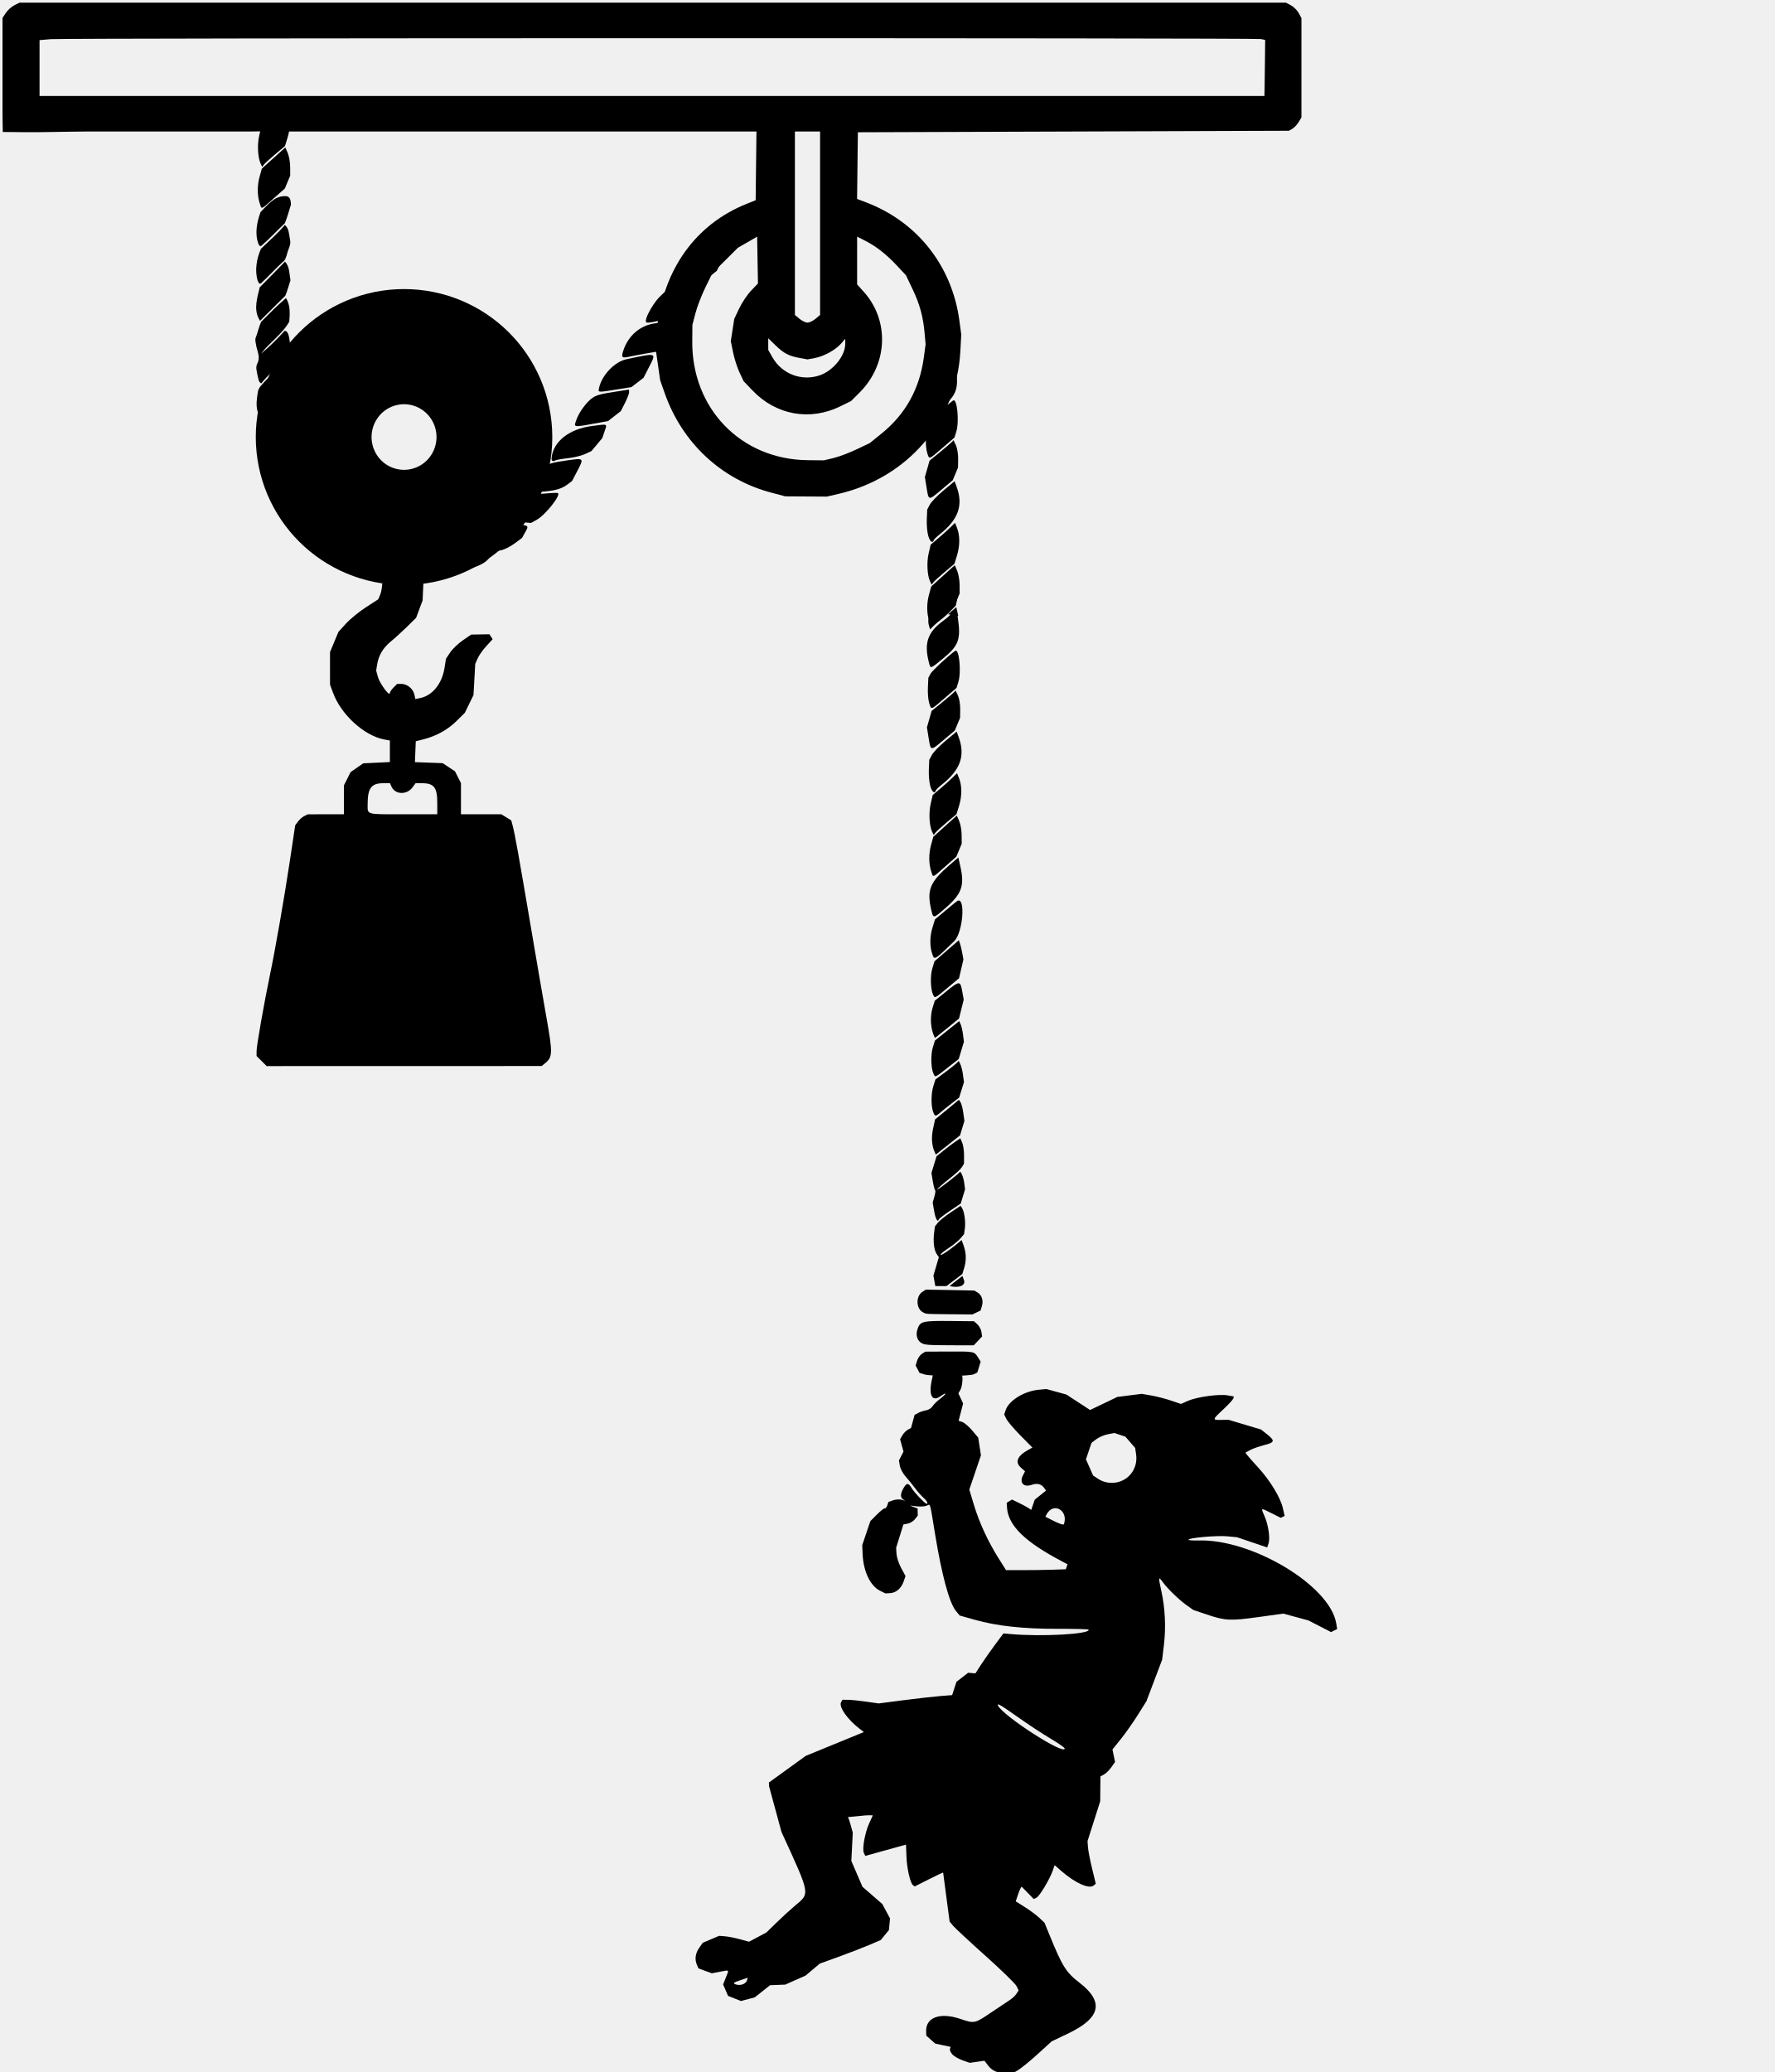
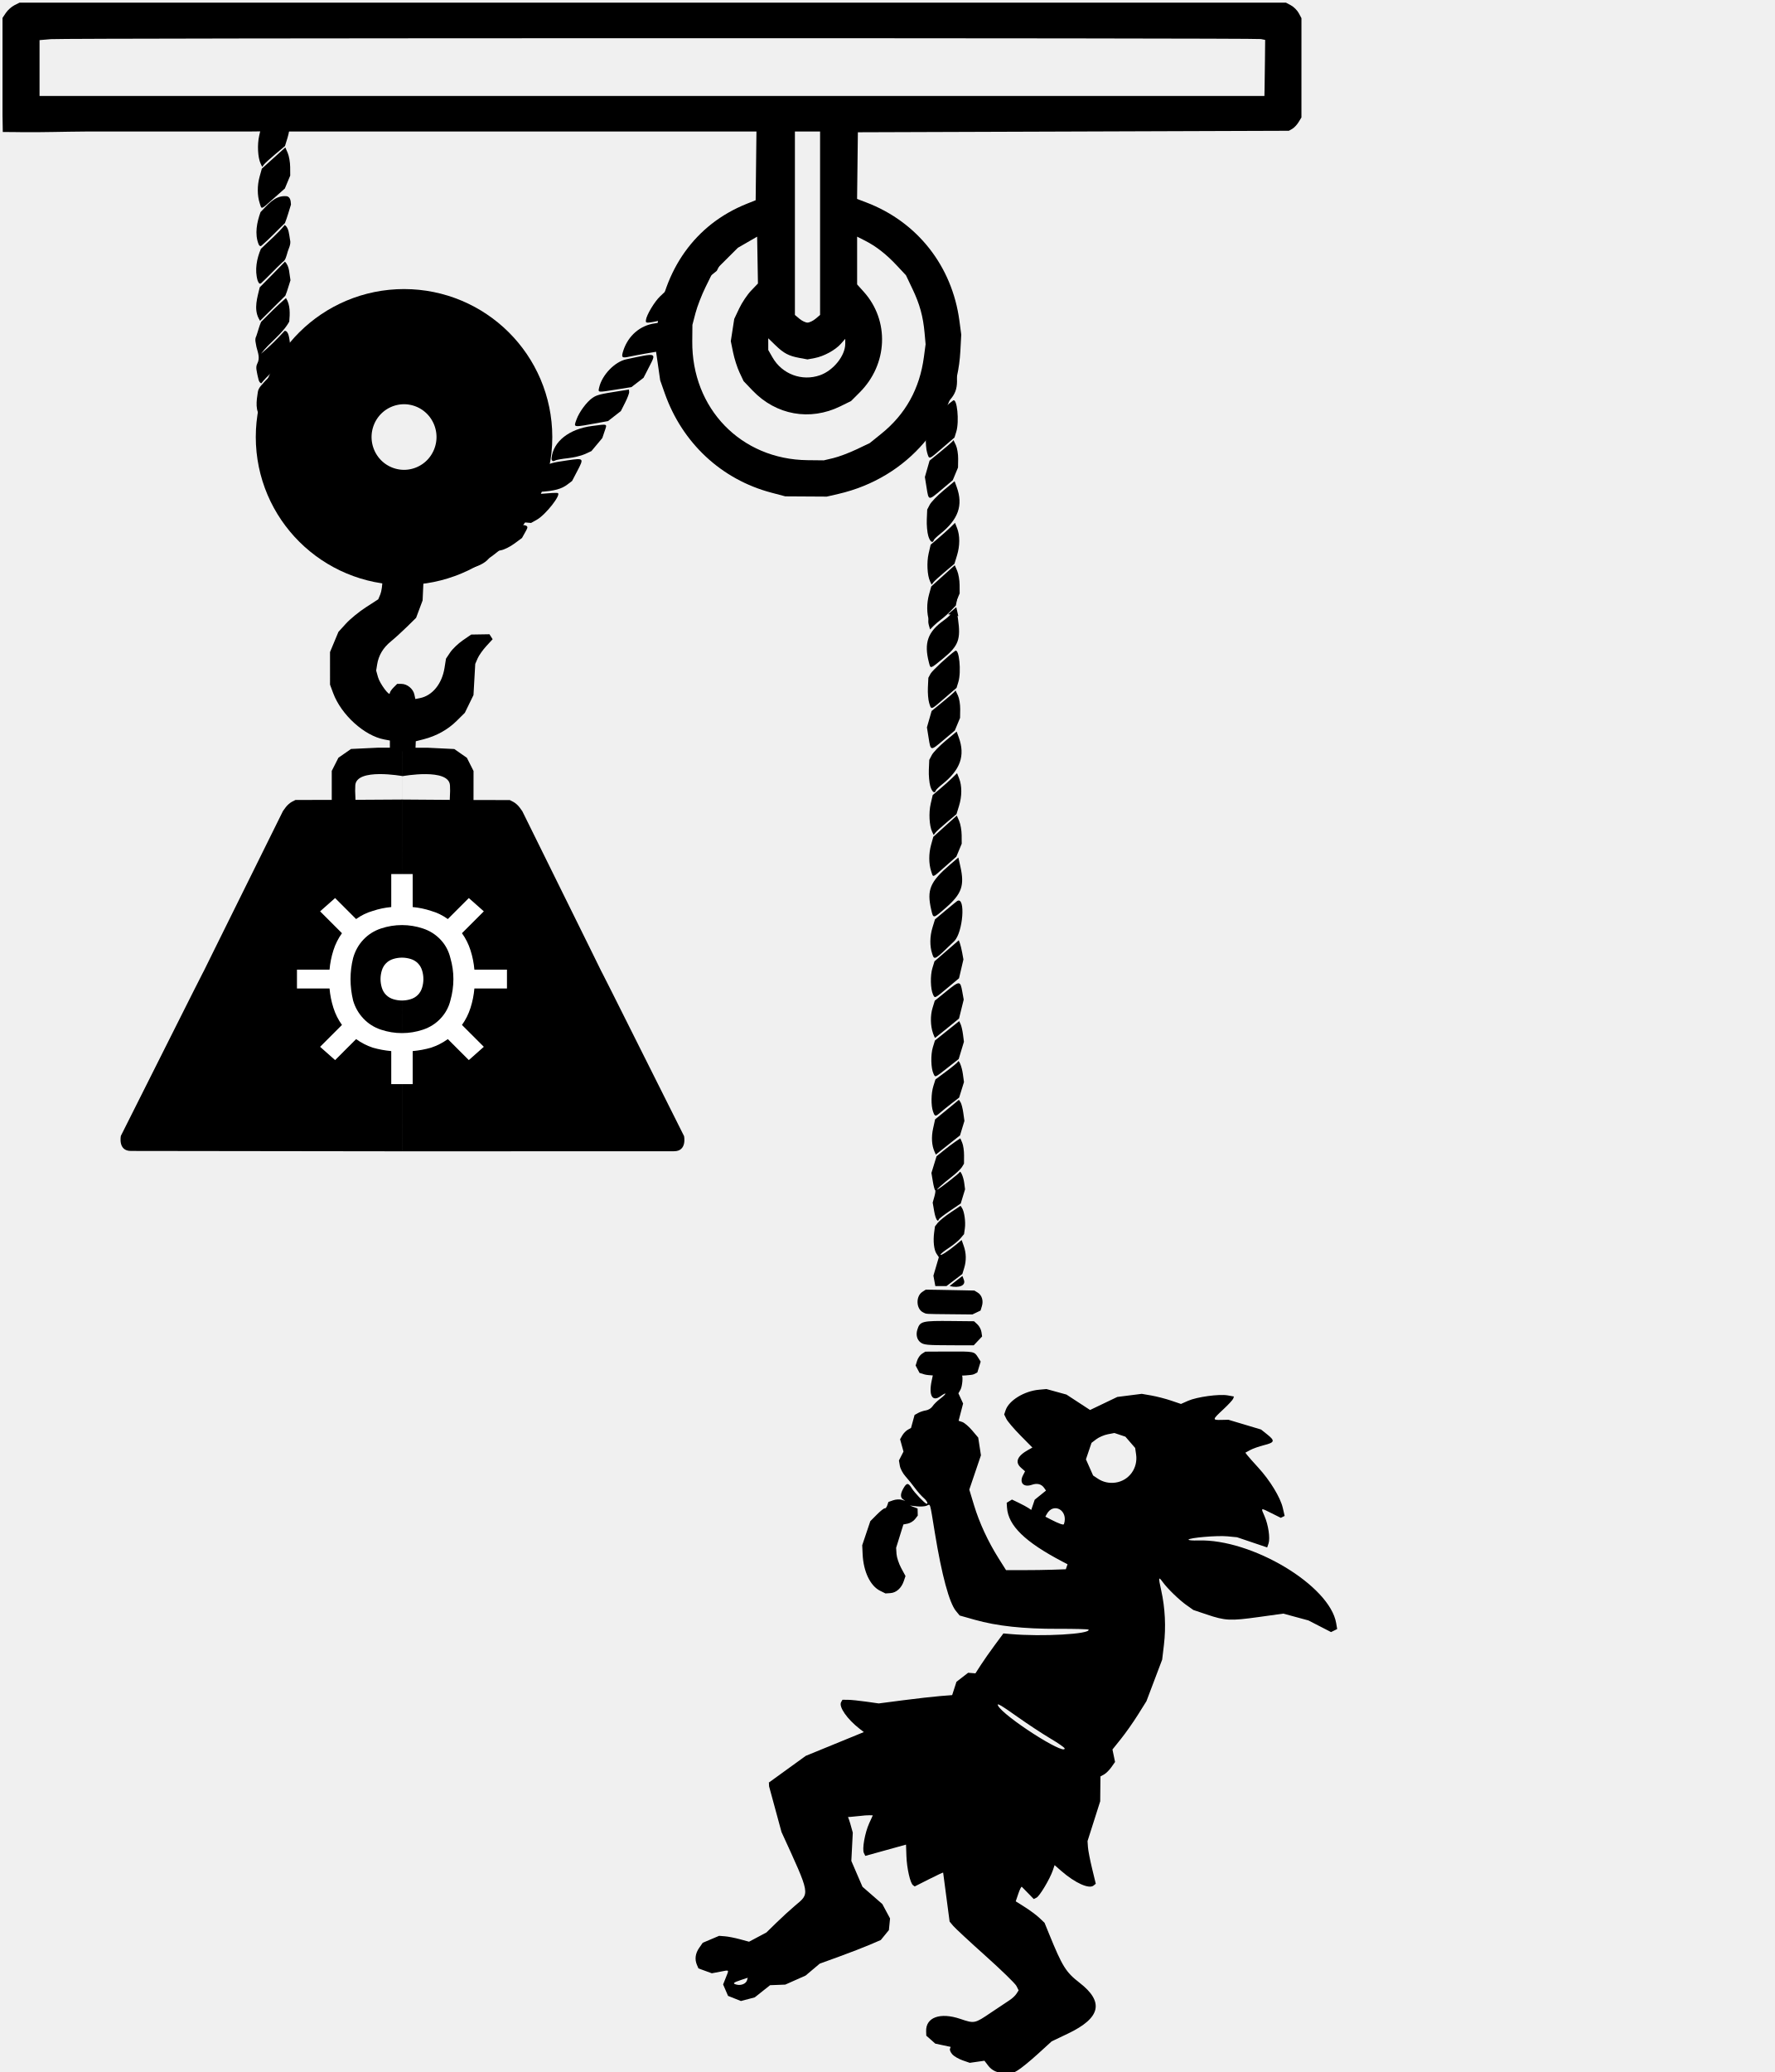
<svg xmlns="http://www.w3.org/2000/svg" width="795" height="928" viewBox="0 0 210.344 245.533" version="1.1" id="svg1" xml:space="preserve">
  <defs id="defs1" />
  <g id="layer1">
    <g id="g6" transform="translate(-11.1125,-7.059301)">
      <path style="display:inline;fill:#000000" d="m 13.508,22.724 c 0,-0.02 0,0 -2.065,-0.026 -0.033,-1.973 -0.017,-0.979 -0.033,-1.973 V 14.953 9.18 L 11.809,8.584 C 12.028,8.256 12.482,7.849 12.818,7.68 l 0.611,-0.307 75.047,-2.728e-4 75.047,-2.728e-4 0.598,0.321 c 0.329,0.176 0.742,0.59 0.919,0.919 l 0.321,0.598 -6.5e-4,5.883 -6.6e-4,5.883 -0.341,0.559 c -0.188,0.308 -0.523,0.663 -0.745,0.79 l -0.404,0.231 -25.541,0.088 -25.541,0.088 -0.047,3.95 -0.047,3.95 1.1,0.419 c 6.05,2.305 10.167,7.54 11.029,14.025 l 0.217,1.63 -0.106,1.969 c -0.445,8.251 -6.218,15.01 -14.445,16.911 l -1.387,0.321 -2.458,-0.015 -2.458,-0.015 -1.67,-0.443 C 96.604,63.868 91.973,59.547 89.9,53.668 L 89.358,52.129 89.063,50.075 88.767,48.021 88.97,46.085 C 89.716,38.986 93.541,33.641 99.62,31.208 l 1.053,-0.422 0.047,-4.071 0.047,-4.071 h -28.002 -28.002 c -4.279,-0.096 -0.044,-0.016 -4.218,-4.3e-5 h -9.618 -9.618 C 18.709,22.66 16.109,22.747 13.508,22.724 Z m 96.375,38.618 c 0.624,-0.147 1.849,-0.607 2.721,-1.021 l 1.586,-0.753 1.384,-1.116 c 2.867,-2.312 4.54,-5.329 5.04,-9.091 l 0.201,-1.508 -0.119,-1.326 c -0.177,-1.974 -0.575,-3.423 -1.436,-5.227 l -0.772,-1.619 -1.095,-1.172 c -1.244,-1.331 -2.45,-2.27 -3.78,-2.944 l -0.914,-0.463 v 2.83 2.83 l 0.782,0.87 c 3.073,3.418 2.867,8.583 -0.476,11.926 l -1.026,1.026 -1.264,0.621 c -3.601,1.768 -7.619,1.048 -10.405,-1.865 l -1.066,-1.115 -0.486,-1.032 C 98.49,50.623 98.148,49.558 97.999,48.824 l -0.272,-1.335 0.204,-1.319 0.204,-1.319 0.591,-1.249 c 0.325,-0.687 0.958,-1.631 1.405,-2.098 l 0.814,-0.85 -0.048,-2.775 -0.048,-2.775 -1.141,0.658 -1.141,0.658 -1.511,1.505 -1.511,1.505 -0.816,1.658 c -0.449,0.912 -0.982,2.29 -1.184,3.062 l -0.368,1.404 -0.017,1.931 c -0.072,7.984 5.77,14.018 13.658,14.105 l 1.931,0.021 z m -1.58,-9.819 c 1.584,-0.559 2.99,-2.313 2.99,-3.729 v -0.586 l -0.515,0.586 c -0.657,0.748 -2.023,1.493 -3.112,1.696 l -0.85,0.159 -0.962,-0.178 c -1.269,-0.234 -1.852,-0.544 -2.856,-1.518 l -0.834,-0.808 0.002,0.696 0.002,0.696 0.51,0.889 c 1.132,1.974 3.486,2.851 5.624,2.097 z m -0.534,-6.688 0.54,-0.454 V 33.513 22.645 h -1.492 -1.492 v 10.868 10.868 l 0.54,0.454 c 0.297,0.25 0.725,0.454 0.952,0.454 0.227,0 0.655,-0.205 0.952,-0.454 z m 53.223,-27.413 c 0.011,-0.555 0.031,-2.05 0.044,-3.321 l 0.023,-2.312 -0.505,-0.102 C 159.857,11.547 18.807,11.559 17.142,11.699 l -1.343,0.114 v 3.31 3.31 h 72.586 72.586 z" id="path1" />
      <path d="m 53.883,74.685 c 0.037,-0.067 0.481,-0.188 0.986,-0.269 0.505,-0.08 1.636,-0.378 2.513,-0.662 l 1.595,-0.516 0.309,0.646 c 0.17,0.355 0.41,0.79 0.534,0.965 l 0.225,0.319 -0.726,0.226 c -0.836,0.26 -1.73,0.152 -2.505,-0.301 -0.297,-0.174 -0.572,-0.254 -0.61,-0.178 -0.089,0.175 -1.605,0.191 -2.051,0.021 -0.185,-0.071 -0.307,-0.183 -0.27,-0.251 z m 6.163,0.083 c -0.332,-0.419 -0.772,-1.482 -0.684,-1.655 0.138,-0.27 2.19,-1.286 2.572,-1.274 l 0.389,0.013 1.121,1.293 c 1.264,1.459 1.269,1.51 0.185,1.991 -1.313,0.583 -2.963,0.413 -3.582,-0.369 z m 4.67,-0.573 C 64.514,74.042 63.996,73.491 63.565,72.97 l -0.784,-0.947 0.571,-0.332 c 1.593,-0.926 2.805,-0.856 4.79,0.278 l 1.222,0.698 -0.184,0.361 c -0.595,1.168 -3.47,1.919 -4.463,1.166 z m 2.647,-2.896 -0.607,-0.308 0.154,-0.303 c 0.576,-1.13 2.789,-1.827 5.004,-1.576 1.951,0.221 1.908,0.189 1.426,1.052 l -0.363,0.649 -0.913,0.672 c -0.502,0.37 -1.213,0.721 -1.58,0.781 l -0.667,0.109 -0.924,-0.384 c -0.508,-0.211 -1.197,-0.523 -1.531,-0.692 z m 2.967,-2.755 c 0.067,-0.667 1.739,-2.288 2.752,-2.668 0.452,-0.169 3.869,-0.491 4.137,-0.39 0.451,0.171 -1.442,2.582 -2.482,3.162 l -0.683,0.381 -1.407,-0.122 c -0.774,-0.067 -1.617,-0.119 -1.874,-0.116 l -0.468,0.005 z m 3.691,-4.207 0.582,-1.132 0.652,-0.544 c 0.79,-0.66 1.119,-0.77 3.176,-1.06 1.894,-0.267 1.902,-0.258 1.104,1.269 l -0.618,1.183 -0.55,0.417 c -0.708,0.537 -1.535,0.761 -3.236,0.876 -0.754,0.051 -1.443,0.1 -1.531,0.108 -0.088,0.008 0.101,-0.494 0.421,-1.117 z m 2.466,-3.006 c 0.196,-1.959 2.079,-3.444 4.807,-3.793 1.914,-0.245 1.787,-0.301 1.469,0.644 l -0.263,0.784 -0.645,0.773 -0.645,0.773 -0.758,0.352 c -0.417,0.194 -1.34,0.416 -2.052,0.494 -0.712,0.078 -1.376,0.196 -1.476,0.262 -0.273,0.181 -0.471,0.05 -0.437,-0.289 z m 2.948,-4.549 c 0.313,-0.885 1.209,-2.1 1.901,-2.576 0.507,-0.349 0.919,-0.454 3.119,-0.796 l 1.196,-0.186 0.031,0.27 c 0.017,0.149 -0.198,0.722 -0.477,1.273 l -0.508,1.003 -0.761,0.594 -0.761,0.594 -1.057,0.192 c -3.194,0.581 -3.026,0.604 -2.682,-0.369 z m 2.69,-3.804 c 0.341,-1.486 1.842,-3.048 3.212,-3.341 3.68,-0.786 3.588,-0.817 2.705,0.908 l -0.657,1.282 -0.719,0.553 -0.719,0.553 -1.864,0.297 c -2.173,0.347 -2.097,0.356 -1.958,-0.251 z m 2.877,-4.417 c 0.586,-1.746 1.996,-2.949 3.732,-3.184 0.564,-0.076 1.376,-0.225 1.806,-0.331 l 0.782,-0.192 0.044,0.291 c 0.024,0.16 -0.271,0.839 -0.655,1.51 l -0.699,1.219 -0.571,0.435 -0.571,0.435 -1.273,0.22 c -0.7,0.121 -1.554,0.283 -1.896,0.36 -0.898,0.202 -0.988,0.104 -0.697,-0.763 z m 2.666,-3.574 c 0.058,-0.582 1.014,-2.182 1.68,-2.811 l 0.672,-0.636 2.107,-0.429 2.107,-0.429 -0.049,0.518 -0.049,0.518 -0.605,0.948 c -0.333,0.521 -0.879,1.16 -1.214,1.42 l -0.608,0.472 -1.92,0.396 c -2.163,0.446 -2.161,0.446 -2.12,0.032 z m 2.988,-4.526 0.164,-0.779 0.646,-0.832 c 0.356,-0.457 0.903,-1.01 1.217,-1.228 l 0.57,-0.397 1.88,-0.316 1.88,-0.316 0.076,0.203 c 0.042,0.111 -0.172,0.688 -0.474,1.281 l -0.55,1.078 -0.784,0.631 -0.784,0.631 -1.365,0.239 c -0.751,0.131 -1.652,0.316 -2.003,0.411 l -0.638,0.172 z m 2.824,-4.157 c 0.988,-3.347 8.057,-6.557 5.188,-0.98 l -0.58,0.432 c -0.564,0.419 -0.941,0.529 -3.47,1.006 -1.463,0.276 -1.366,0.315 -1.138,-0.458 z" style="display:inline;fill:#000000;stroke-width:1.047" id="path1-2" />
      <g id="g5" transform="translate(0,-49.74169)">
-         <path d="m 42.119,182.537 -0.597,-0.597 v -0.601 c 0,-0.612 0.915,-5.817 1.583,-9.001 0.633,-3.02 1.73,-9.308 2.374,-13.604 l 0.618,-4.125 0.319,-0.439 c 0.175,-0.241 0.509,-0.536 0.741,-0.656 l 0.422,-0.217 2.15,-0.003 2.15,-0.003 v -1.718 -1.718 l 0.395,-0.781 0.395,-0.781 0.747,-0.519 0.747,-0.519 1.579,-0.075 1.579,-0.075 v -1.276 -1.276 l -0.658,-0.122 c -2.37,-0.44 -5.11,-2.927 -6.067,-5.505 l -0.369,-0.995 -2.3e-4,-1.931 -2.3e-4,-1.931 0.499,-1.196 0.499,-1.196 0.898,-0.985 c 0.494,-0.542 1.556,-1.41 2.36,-1.929 l 1.461,-0.944 0.25,-0.599 c 0.138,-0.33 0.25,-1.136 0.25,-1.792 v -1.193 l -0.395,-0.173 -0.395,-0.173 -0.053,-0.922 6.46,-0.054 v 0.868 l -0.348,0.243 -0.348,0.243 -0.082,1.842 -0.082,1.842 -0.386,1.032 -0.386,1.032 -1.081,1.062 c -0.595,0.584 -1.454,1.365 -1.91,1.737 -0.919,0.748 -1.453,1.645 -1.627,2.733 l -0.115,0.719 0.22,0.785 c 0.214,0.763 1.383,2.338 1.398,1.882 0.004,-0.125 0.201,-0.421 0.438,-0.658 l 0.431,-0.431 h 0.511 c 0.676,0 1.38,0.576 1.528,1.249 l 0.119,0.543 0.55,-0.11 c 1.471,-0.294 2.604,-1.687 2.906,-3.573 l 0.176,-1.101 0.498,-0.742 c 0.274,-0.408 0.945,-1.051 1.492,-1.427 l 0.994,-0.685 1.083,-0.018 1.083,-0.018 0.189,0.294 0.189,0.294 -0.75,0.814 c -0.413,0.448 -0.877,1.105 -1.031,1.462 l -0.281,0.648 -0.104,1.847 -0.104,1.847 -0.512,1.05 -0.512,1.05 -0.977,0.967 c -1.041,1.031 -2.398,1.784 -3.909,2.17 l -0.929,0.237 -0.051,1.236 -0.051,1.236 1.644,0.061 1.644,0.061 0.729,0.483 0.729,0.483 0.355,0.695 0.355,0.695 v 1.85 1.85 h 2.393 2.393 l 0.588,0.363 0.588,0.363 0.172,0.646 c 0.254,0.951 0.739,3.657 2.117,11.793 0.678,4.007 1.508,8.825 1.844,10.708 0.8,4.486 0.789,4.894 -0.153,5.657 l -0.374,0.303 -16.299,0.004 -16.299,0.004 z m 20.819,-30.547 c 0,-1.909 -0.377,-2.384 -1.889,-2.384 h -0.678 l -0.373,0.505 c -0.669,0.906 -2.047,0.862 -2.475,-0.078 l -0.195,-0.427 -0.838,0.006 c -1.362,0.009 -1.803,0.605 -1.803,2.434 0,1.337 -0.306,1.247 4.242,1.247 h 4.008 z" style="display:inline;fill:#000000" id="path1-3" />
+         <path d="m 57.321,145.828 v -1.276 l -0.658,-0.122 c -2.37,-0.44 -5.11,-2.927 -6.067,-5.505 l -0.369,-0.995 -2.3e-4,-1.931 -2.3e-4,-1.931 0.499,-1.196 0.499,-1.196 0.898,-0.985 c 0.494,-0.542 1.556,-1.41 2.36,-1.929 l 1.461,-0.944 0.25,-0.599 c 0.138,-0.33 0.25,-1.136 0.25,-1.792 v -1.193 l -0.395,-0.173 -0.395,-0.173 -0.053,-0.922 6.46,-0.054 v 0.868 l -0.348,0.243 -0.348,0.243 -0.082,1.842 -0.082,1.842 -0.386,1.032 -0.386,1.032 -1.081,1.062 c -0.595,0.584 -1.454,1.365 -1.91,1.737 -0.919,0.748 -1.453,1.645 -1.627,2.733 l -0.115,0.719 0.22,0.785 c 0.214,0.763 1.383,2.338 1.398,1.882 0.004,-0.125 0.201,-0.421 0.438,-0.658 l 0.431,-0.431 h 0.511 c 0.676,0 1.38,0.576 1.528,1.249 l 0.119,0.543 0.55,-0.11 c 1.471,-0.294 2.604,-1.687 2.906,-3.573 l 0.176,-1.101 0.498,-0.742 c 0.274,-0.408 0.945,-1.051 1.492,-1.427 l 0.994,-0.685 1.083,-0.018 1.083,-0.018 0.189,0.294 0.189,0.294 -0.75,0.814 c -0.413,0.448 -0.877,1.105 -1.031,1.462 l -0.281,0.648 -0.104,1.847 -0.104,1.847 -0.512,1.05 -0.512,1.05 -0.977,0.967 c -1.041,1.031 -2.398,1.784 -3.909,2.17 l -0.929,0.237 -0.051,1.236 z" style="display:inline;fill:#000000" id="path1-3" />
        <ellipse style="fill:none;fill-rule:evenodd;stroke:#000000;stroke-width:21.421;stroke-dasharray:none" id="path3" cx="58.999" cy="108.589" rx="6.861" ry="6.823" />
      </g>
      <path d="m 41.795,57.737 c 0.117,-0.38 0.235,-0.761 0.352,-1.141 -0.86,-0.772 -0.629,-2.059 -0.477,-3.08 0.071,-0.551 0.574,-0.941 0.909,-1.351 0.743,-0.76 1.561,-1.44 2.352,-2.147 0.697,0.773 0.583,1.937 0.421,2.895 -0.081,0.436 -0.497,0.739 -0.735,1.099 -0.681,0.823 -1.633,1.409 -2.261,2.259 0.928,-0.545 1.653,-1.419 2.425,-2.176 0.274,-0.491 0.345,0.087 0.477,0.341 0.482,1.065 0.151,2.203 -0.211,3.243 m -3.41,-6.131 c -0.075,-0.47 -0.269,-0.947 -0.03,-1.401 0.353,-0.676 0.069,-1.302 -0.101,-1.98 -0.059,-0.43 -0.247,-0.87 -0.016,-1.281 0.197,-0.556 0.333,-1.149 0.566,-1.682 0.957,-0.969 1.915,-1.938 2.95,-2.825 0.528,0.822 0.469,1.863 0.39,2.789 -0.823,1.502 -2.338,2.454 -3.349,3.811 1.001,-0.82 1.925,-1.76 2.802,-2.716 0.495,-0.024 0.554,0.983 0.631,1.467 0.081,0.503 -0.244,0.97 -0.346,1.457 -0.085,0.341 -0.19,0.668 -0.511,0.855 -0.86,0.799 -1.832,1.515 -2.541,2.444 -0.343,-0.118 -0.348,-0.639 -0.445,-0.94 z m 0.129,-6.768 c -0.591,-1.168 -0.151,-2.475 0.128,-3.669 1.001,-1.012 2.005,-2.021 2.991,-3.047 0.569,0.575 0.505,1.459 0.655,2.205 -0.211,0.606 -0.362,1.25 -0.611,1.833 -1.002,0.989 -2,1.981 -2.997,2.975 -0.055,-0.099 -0.11,-0.198 -0.166,-0.297 z m -0.119,-4.479 c -0.369,-1.237 -0.105,-2.598 0.388,-3.756 0.95,-0.936 1.991,-1.791 2.83,-2.828 0.499,0.367 0.507,1.136 0.616,1.726 0.17,0.58 -0.209,1.113 -0.336,1.668 -0.123,0.374 -0.188,0.784 -0.547,1.011 -0.867,0.813 -1.672,1.693 -2.541,2.501 -0.234,0.177 -0.343,-0.172 -0.41,-0.322 z m 0.112,-4.308 c -0.486,-1.229 -0.198,-2.595 0.233,-3.801 0.798,-0.806 1.64,-1.919 2.889,-1.89 0.644,-0.043 0.689,0.52 0.717,1 -0.233,0.728 -0.434,1.491 -0.716,2.194 -0.921,0.883 -1.789,1.827 -2.758,2.658 -0.159,0.17 -0.312,-0.014 -0.365,-0.16 z" style="display:inline;fill:#000000" id="path1-5-0" />
      <path d="m 44.137,30.335 0.974,-0.835 m -3.216,1.644 c -0.3,-0.905 -0.306,-2.1 -0.013,-3.154 l 0.262,-0.945 1.393,-1.258 1.393,-1.258 0.283,0.655 c 0.156,0.36 0.286,1.111 0.29,1.669 l 0.007,1.013 -0.319,0.767 -0.319,0.767 -1.342,1.187 c -1.555,1.375 -1.383,1.316 -1.634,0.558 z m 0.105,-4.705 c -0.334,-0.714 -0.411,-2.245 -0.167,-3.304 l 0.24,-1.039 0.876,-0.741 c 0.482,-0.407 1.131,-0.99 1.443,-1.294 l 0.567,-0.553 0.244,0.618 c 0.347,0.879 0.343,2.102 -0.01,3.25 l -0.304,0.989 -1.139,0.956 c -0.627,0.526 -1.235,1.081 -1.351,1.234 l -0.212,0.278 z m -0.212,-5.388 c -0.124,-0.42 3.565,-1.944 1.409,-0.229 -0.383,0.305 -0.719,0.63 -0.748,0.723 -0.135,0.438 -0.458,0.197 -0.661,-0.494 z" style="display:inline;fill:#000000" id="path1-98" />
      <path d="m 123.992,250.511 c -0.205,-0.222 -0.335,-0.514 -0.29,-0.649 l 0.083,-0.245 -0.911,-0.194 -0.911,-0.194 -0.533,-0.471 -0.533,-0.471 -0.018,-0.511 c -0.06,-1.662 1.66,-2.287 4.055,-1.474 1.669,0.567 1.7,0.56 3.632,-0.752 0.88,-0.598 1.858,-1.25 2.174,-1.449 0.315,-0.199 0.692,-0.547 0.837,-0.773 l 0.264,-0.411 -0.259,-0.518 c -0.142,-0.285 -1.795,-1.893 -3.671,-3.572 -1.877,-1.68 -3.601,-3.28 -3.831,-3.557 l -0.419,-0.502 -0.38,-2.874 c -0.209,-1.581 -0.383,-2.9 -0.387,-2.932 -0.004,-0.032 -0.764,0.325 -1.689,0.792 l -1.682,0.85 -0.2,-0.147 c -0.332,-0.244 -0.731,-2.004 -0.782,-3.45 l -0.048,-1.36 -2.412,0.668 -2.412,0.668 -0.167,-0.338 c -0.229,-0.465 0.117,-2.402 0.631,-3.533 l 0.425,-0.934 -0.412,-0.011 c -0.226,-0.006 -0.718,0.03 -1.092,0.081 -0.374,0.051 -1.639,0.159 -2.81,0.242 -1.172,0.083 -2.37,0.235 -2.664,0.339 l -5.255,-4.599 4.289,-3.102 6.881,-2.816 -0.495,-0.384 c -1.491,-1.159 -2.507,-2.621 -2.198,-3.165 l 0.159,-0.28 0.646,0.004 c 0.355,0.002 1.323,0.1 2.15,0.217 l 1.503,0.213 2.909,-0.378 c 1.6,-0.208 3.558,-0.429 4.351,-0.493 l 1.442,-0.115 0.255,-0.788 0.255,-0.788 0.692,-0.536 0.692,-0.536 0.432,0.035 0.432,0.035 0.64,-0.992 c 0.352,-0.546 1.098,-1.61 1.658,-2.366 l 1.017,-1.374 0.853,0.075 c 3.742,0.331 9.504,0.005 9.243,-0.524 -0.029,-0.06 -1.662,-0.103 -3.628,-0.097 -4.068,0.014 -7.233,-0.329 -9.848,-1.068 l -1.803,-0.509 -0.438,-0.532 c -0.793,-0.963 -1.682,-4.247 -2.496,-9.227 -0.627,-3.833 -0.512,-3.45 -0.977,-3.252 -0.209,0.089 -0.742,0.121 -1.184,0.071 l -0.804,-0.09 0.456,0.175 0.456,0.175 0.011,0.42 0.011,0.42 -0.33,0.423 c -0.181,0.232 -0.565,0.469 -0.852,0.525 l -0.522,0.102 -0.431,1.384 -0.431,1.384 0.047,0.731 c 0.026,0.402 0.276,1.155 0.556,1.672 l 0.509,0.941 -0.206,0.608 c -0.281,0.828 -0.889,1.37 -1.588,1.416 l -0.581,0.038 -0.638,-0.316 c -1.162,-0.577 -1.974,-2.275 -2.069,-4.331 l -0.049,-1.063 0.48,-1.426 0.48,-1.426 0.782,-0.787 c 0.43,-0.433 0.852,-0.764 0.936,-0.735 0.085,0.029 0.216,-0.129 0.291,-0.351 l 0.137,-0.404 0.555,-0.196 c 0.305,-0.108 0.753,-0.138 0.996,-0.068 l 0.441,0.128 -0.252,-0.167 c -0.341,-0.226 -0.334,-0.655 0.021,-1.285 0.401,-0.712 0.597,-0.715 1.02,-0.016 0.292,0.483 1.47,1.722 1.716,1.806 0.272,0.092 0.07,-0.348 -0.307,-0.668 -0.257,-0.218 -0.725,-0.746 -1.038,-1.173 -0.314,-0.427 -0.823,-1.056 -1.132,-1.399 -0.309,-0.342 -0.609,-0.905 -0.667,-1.251 l -0.106,-0.628 0.27,-0.527 0.27,-0.527 -0.202,-0.731 -0.202,-0.731 0.263,-0.455 c 0.145,-0.25 0.437,-0.551 0.649,-0.669 l 0.385,-0.215 0.21,-0.769 0.21,-0.769 0.418,-0.233 c 0.23,-0.128 0.65,-0.268 0.933,-0.31 0.283,-0.043 0.633,-0.26 0.776,-0.483 0.144,-0.223 0.536,-0.612 0.872,-0.866 0.827,-0.625 0.891,-0.916 0.071,-0.324 -0.965,0.696 -1.414,-0.094 -1.044,-1.837 l 0.179,-0.843 1.627,0.05 c 0.895,0.028 1.676,0.069 1.738,0.09 0.203,0.073 0.103,1.355 -0.138,1.777 l -0.238,0.415 0.279,0.604 0.279,0.604 -0.266,1.022 -0.266,1.022 0.445,0.151 c 0.244,0.083 0.767,0.531 1.161,0.996 l 0.716,0.846 0.162,1.049 0.162,1.049 -0.69,2.033 -0.69,2.033 0.557,1.84 c 0.634,2.096 1.663,4.319 2.927,6.323 l 0.869,1.378 1.996,0.003 c 1.098,0.002 2.693,-0.021 3.544,-0.051 l 1.548,-0.054 0.101,-0.296 0.101,-0.296 -0.59,-0.309 c -4.443,-2.323 -6.444,-4.27 -6.584,-6.406 l -0.037,-0.57 0.313,-0.192 0.313,-0.192 0.802,0.386 c 0.441,0.212 0.955,0.489 1.142,0.615 l 0.339,0.229 0.205,-0.604 0.205,-0.604 0.67,-0.543 0.67,-0.543 -0.227,-0.323 c -0.317,-0.451 -0.823,-0.579 -1.44,-0.364 -0.981,0.343 -1.521,-0.221 -1.065,-1.112 l 0.248,-0.484 -0.478,-0.422 c -0.755,-0.667 -0.449,-1.399 0.894,-2.139 l 0.455,-0.251 -1.41,-1.429 c -0.775,-0.786 -1.528,-1.669 -1.672,-1.962 l -0.262,-0.532 0.174,-0.513 c 0.39,-1.149 2.206,-2.261 3.95,-2.419 l 0.884,-0.08 1.187,0.327 1.187,0.327 1.399,0.914 1.399,0.914 1.614,-0.773 1.614,-0.773 1.45,-0.184 1.45,-0.184 1.138,0.198 c 0.626,0.109 1.671,0.379 2.322,0.599 l 1.185,0.401 0.845,-0.374 c 1.041,-0.46 3.688,-0.823 4.69,-0.642 l 0.742,0.134 -0.087,0.258 c -0.048,0.142 -0.589,0.724 -1.202,1.294 -1.286,1.196 -1.294,1.247 -0.19,1.221 l 0.823,-0.019 1.935,0.579 1.935,0.579 0.72,0.573 c 0.962,0.766 0.907,0.959 -0.364,1.279 -0.592,0.149 -1.332,0.411 -1.645,0.582 l -0.569,0.31 0.22,0.292 c 0.121,0.16 0.713,0.829 1.316,1.486 1.388,1.513 2.613,3.526 2.898,4.76 l 0.221,0.957 -0.228,0.113 -0.228,0.113 -1.092,-0.545 c -1.332,-0.665 -1.289,-0.682 -0.838,0.344 0.455,1.035 0.687,2.619 0.475,3.244 l -0.158,0.466 -1.788,-0.604 -1.788,-0.604 -1.141,-0.11 c -1.212,-0.116 -4.533,0.168 -4.61,0.395 -0.025,0.074 0.489,0.117 1.143,0.096 6.357,-0.208 15.608,5.332 16.36,9.799 l 0.118,0.699 -0.362,0.179 -0.362,0.179 -1.342,-0.69 -1.342,-0.69 -1.488,-0.404 -1.488,-0.404 -2.934,0.408 c -3.352,0.466 -3.938,0.437 -6.135,-0.302 l -1.592,-0.536 -0.812,-0.574 c -0.863,-0.611 -2.246,-1.951 -2.802,-2.715 -0.528,-0.726 -0.548,-0.623 -0.19,0.991 0.456,2.055 0.568,4.319 0.317,6.426 l -0.209,1.755 -0.933,2.464 -0.933,2.464 -1.006,1.605 c -0.553,0.883 -1.459,2.17 -2.013,2.86 l -1.007,1.255 0.154,0.739 0.154,0.739 -0.441,0.626 c -0.243,0.344 -0.632,0.73 -0.866,0.857 l -0.425,0.231 -0.014,1.473 -0.014,1.473 -0.751,2.359 -0.751,2.359 0.049,0.714 c 0.027,0.393 0.247,1.531 0.489,2.528 l 0.44,1.813 -0.266,0.217 c -0.533,0.435 -2.184,-0.308 -3.793,-1.707 l -0.823,-0.716 -0.214,0.632 c -0.34,1.001 -1.557,3.038 -1.923,3.219 l -0.334,0.165 -0.654,-0.673 c -0.36,-0.37 -0.701,-0.718 -0.759,-0.774 -0.058,-0.056 -0.244,0.308 -0.413,0.809 l -0.309,0.91 1.106,0.7 c 0.609,0.385 1.377,0.958 1.709,1.274 l 0.602,0.574 0.526,1.291 c 1.582,3.887 1.999,4.557 3.615,5.807 2.947,2.28 2.517,4.175 -1.369,6.028 l -1.93,0.921 -1.675,1.524 c -0.921,0.838 -1.988,1.705 -2.37,1.925 l -0.696,0.401 -0.667,-0.038 c -1.039,-0.059 -1.662,-0.337 -2.129,-0.951 l -0.43,-0.565 -0.87,0.124 -0.87,0.124 -0.842,-0.293 c -0.463,-0.161 -1.01,-0.475 -1.215,-0.696 z m 13.307,-36.253 c -4.9e-4,-0.102 -0.759,-0.633 -1.686,-1.18 -0.927,-0.547 -2.675,-1.698 -3.886,-2.557 -1.98,-1.405 -2.512,-1.713 -2.333,-1.351 0.614,1.245 7.91,5.941 7.905,5.088 z m -0.088,-26.588 c 0.554,-1.633 -1.248,-2.654 -2.052,-1.163 l -0.15,0.279 0.631,0.327 c 0.961,0.498 1.524,0.698 1.572,0.557 z m 6.12,-4.923 c 1.598,-0.237 2.669,-1.709 2.432,-3.34 l -0.111,-0.764 -0.578,-0.668 -0.578,-0.668 -0.651,-0.218 -0.651,-0.218 -0.787,0.15 c -0.433,0.082 -1.043,0.345 -1.357,0.583 l -0.57,0.434 -0.331,0.976 -0.331,0.977 0.425,0.958 0.425,0.958 0.56,0.374 c 0.617,0.413 1.357,0.576 2.104,0.465 z" style="display:inline;fill:#000000" id="path1-7" />
      <path d="m 119.865,169.313 -0.232,-0.439 0.175,-0.569 c 0.096,-0.313 0.354,-0.683 0.574,-0.822 l 0.399,-0.253 2.682,-0.014 c 3.106,-0.016 3.118,-0.014 3.551,0.673 l 0.328,0.52 -0.198,0.644 -0.198,0.644 -0.404,0.208 c -0.489,0.252 -5.065,0.27 -5.87,0.022 l -0.575,-0.177 z m 0.31,-3.21 c -0.384,-0.314 -0.52,-0.887 -0.345,-1.457 0.316,-1.028 0.529,-1.082 4.125,-1.044 l 2.602,0.027 0.398,0.367 c 0.219,0.202 0.433,0.607 0.477,0.9 l 0.08,0.533 -0.496,0.526 -0.496,0.526 -2.534,-0.006 c -3.076,-0.007 -3.403,-0.039 -3.811,-0.373 z m 0.341,-3.527 c -0.836,-0.413 -0.886,-1.908 -0.083,-2.432 l 0.402,-0.262 1.645,0.026 c 0.905,0.014 2.201,0.039 2.881,0.055 l 1.236,0.029 0.386,0.234 c 0.5,0.303 0.706,0.959 0.504,1.614 l -0.16,0.521 -0.484,0.231 -0.484,0.231 -2.563,-0.026 c -3.158,-0.032 -2.857,-0.011 -3.28,-0.22 z m 1.338,-3.733 -0.114,-0.616 0.322,-1.095 0.322,-1.095 -0.269,-0.401 c -0.308,-0.459 -0.425,-1.497 -0.286,-2.533 l 0.096,-0.713 0.332,-0.426 c 0.183,-0.235 0.865,-0.784 1.517,-1.222 l 1.185,-0.795 0.176,0.269 c 0.27,0.413 0.441,1.638 0.333,2.401 l -0.096,0.685 -0.422,0.503 c -0.232,0.277 -0.85,0.783 -1.374,1.126 -0.523,0.342 -0.972,0.7 -0.998,0.795 -0.059,0.218 0.903,-0.39 1.815,-1.147 l 0.695,-0.577 0.241,0.681 c 0.309,0.873 0.328,1.757 0.057,2.641 l -0.216,0.703 -0.939,0.716 -0.939,0.716 -0.662,-2.5e-4 -0.662,-2.5e-4 z m 2.554,0.014 0.771,-0.596 0.177,0.474 c 0.243,0.65 -0.55,0.994 -1.679,0.728 -0.021,-0.006 0.307,-0.278 0.731,-0.606 z m -2.577,-8.269 -0.177,-1.019 0.203,-0.718 c 0.112,-0.395 0.153,-0.733 0.092,-0.752 -0.061,-0.019 -0.186,-0.487 -0.277,-1.04 l -0.166,-1.005 0.303,-0.987 0.303,-0.987 0.849,-0.688 c 0.467,-0.379 1.101,-0.858 1.41,-1.065 l 0.561,-0.376 0.223,0.526 c 0.123,0.289 0.221,0.964 0.217,1.501 l -0.006,0.975 -0.249,0.412 c -0.137,0.227 -0.712,0.767 -1.277,1.202 -0.936,0.72 -1.887,1.576 -1.599,1.44 0.32,-0.15 2.551,-1.892 2.591,-2.023 0.096,-0.311 0.465,0.512 0.56,1.247 l 0.099,0.765 -0.256,0.84 -0.256,0.84 -1.272,0.861 c -0.7,0.473 -1.294,0.931 -1.32,1.017 -0.128,0.417 -0.396,-0.048 -0.555,-0.963 z m 0.036,-7.07 c -0.33,-0.736 -0.387,-1.73 -0.159,-2.758 l 0.234,-1.057 0.949,-0.772 c 0.522,-0.425 1.156,-0.947 1.41,-1.16 l 0.461,-0.388 0.194,0.295 c 0.107,0.162 0.254,0.726 0.327,1.254 l 0.133,0.959 -0.262,0.858 -0.262,0.858 -0.652,0.514 c -0.358,0.283 -1.003,0.794 -1.432,1.136 l -0.78,0.622 z m -0.171,-4.739 c -0.25,-0.731 -0.232,-2.149 0.037,-3.012 l 0.247,-0.79 1.305,-0.972 c 0.718,-0.535 1.326,-1.04 1.351,-1.122 0.104,-0.34 0.47,0.548 0.595,1.441 l 0.133,0.959 -0.287,0.922 -0.287,0.922 -0.852,0.656 c -0.469,0.361 -1.08,0.855 -1.359,1.097 -0.598,0.52 -0.672,0.511 -0.881,-0.101 z m 0.051,-4.491 c -0.303,-0.647 -0.339,-2.255 -0.072,-3.127 l 0.245,-0.797 1.438,-1.151 1.438,-1.151 0.171,0.365 c 0.094,0.201 0.22,0.751 0.281,1.222 l 0.11,0.857 -0.31,1.024 -0.31,1.024 -1.244,0.978 c -1.615,1.269 -1.524,1.23 -1.746,0.757 z m -0.05,-4.771 c -0.314,-0.914 -0.337,-2.11 -0.057,-3.021 l 0.262,-0.852 1.386,-1.122 c 1.562,-1.265 1.64,-1.262 1.875,0.049 l 0.169,0.943 -0.278,1.121 -0.278,1.121 -1.387,1.132 c -0.763,0.623 -1.412,1.145 -1.443,1.161 -0.03,0.016 -0.142,-0.224 -0.249,-0.533 z m -0.004,-4.611 c -0.303,-0.648 -0.339,-2.256 -0.071,-3.129 l 0.245,-0.799 1.44,-1.249 1.44,-1.249 0.134,0.359 c 0.073,0.197 0.197,0.709 0.275,1.137 l 0.141,0.778 -0.26,1.114 -0.26,1.114 -1.286,1.074 c -1.631,1.362 -1.572,1.334 -1.799,0.849 z m -0.094,-4.817 c -0.306,-0.92 -0.293,-2.061 0.033,-3.123 l 0.296,-0.964 1.265,-1.058 c 0.696,-0.582 1.312,-1.085 1.369,-1.118 1.019,-0.585 0.692,3.743 -0.36,4.767 -2.342,2.279 -2.344,2.28 -2.604,1.496 z m -0.12,-5.237 c -0.54,-2.353 -0.144,-3.295 2.243,-5.342 l 0.974,-0.835 0.239,1.062 c 0.511,2.277 0.169,3.241 -1.74,4.904 -1.497,1.303 -1.465,1.3 -1.715,0.211 z m 7.8e-4,-4.533 c -0.3,-0.905 -0.306,-2.1 -0.013,-3.154 l 0.262,-0.945 1.393,-1.258 1.393,-1.258 0.283,0.655 c 0.156,0.36 0.286,1.111 0.29,1.669 l 0.007,1.013 -0.319,0.767 -0.319,0.767 -1.342,1.187 c -1.555,1.375 -1.383,1.316 -1.634,0.558 z m 0.105,-4.705 c -0.334,-0.714 -0.411,-2.245 -0.167,-3.304 l 0.24,-1.039 0.876,-0.741 c 0.482,-0.407 1.131,-0.99 1.443,-1.294 l 0.567,-0.553 0.244,0.618 c 0.347,0.879 0.343,2.102 -0.01,3.25 l -0.304,0.989 -1.139,0.956 c -0.627,0.526 -1.235,1.081 -1.351,1.234 l -0.212,0.278 z m -0.212,-5.388 c -0.124,-0.42 -0.202,-1.294 -0.174,-1.942 l 0.05,-1.178 0.304,-0.578 c 0.167,-0.318 0.898,-1.073 1.623,-1.679 l 1.319,-1.101 0.252,0.694 c 0.784,2.164 0.192,3.84 -1.965,5.556 -0.383,0.305 -0.719,0.63 -0.748,0.723 -0.135,0.438 -0.458,0.197 -0.661,-0.494 z m -0.199,-5.716 -0.202,-1.257 0.278,-0.97 0.278,-0.97 1.269,-1.038 c 0.698,-0.571 1.336,-1.118 1.418,-1.217 l 0.148,-0.179 0.284,0.599 c 0.156,0.329 0.277,1.06 0.269,1.624 l -0.016,1.025 -0.312,0.75 -0.312,0.75 -1.315,1.11 c -1.58,1.334 -1.535,1.34 -1.787,-0.229 z m 0.061,-4.16 c -0.112,-0.362 -0.178,-1.179 -0.148,-1.816 l 0.055,-1.158 0.262,-0.484 c 0.198,-0.366 2.091,-2.121 2.92,-2.708 0.463,-0.327 0.745,2.478 0.372,3.694 l -0.213,0.693 -1.437,1.239 c -1.655,1.427 -1.548,1.395 -1.811,0.541 z m -0.027,-4.789 c -0.606,-2.32 -0.141,-3.629 1.776,-4.999 0.427,-0.305 0.887,-0.736 1.02,-0.958 0.357,-0.59 0.471,-0.452 0.649,0.786 0.349,2.423 0.064,3.196 -1.713,4.654 -1.614,1.324 -1.528,1.299 -1.732,0.517 z m -0.018,-4.456 c -0.087,-0.299 -0.072,-0.695 0.032,-0.879 0.105,-0.184 0.626,-1.042 1.158,-1.906 0.532,-0.864 1.199,-2.106 1.481,-2.759 l 0.513,-1.187 0.198,1.289 0.198,1.289 -0.184,0.929 -0.184,0.929 -0.604,0.631 c -0.332,0.347 -0.842,0.805 -1.134,1.019 -0.291,0.214 -0.707,0.568 -0.924,0.789 l -0.395,0.4 z" style="display:inline;fill:#000000" id="path1-9" />
      <path d="m 124.319,84.16 m -0.841,-4.316 0.974,-0.835 0.239,1.062 m -3.454,0.582 c -0.3,-0.905 -0.306,-2.1 -0.013,-3.154 l 0.262,-0.945 1.393,-1.258 1.393,-1.258 0.283,0.655 c 0.156,0.36 0.286,1.111 0.29,1.669 l 0.007,1.013 -0.319,0.767 -0.319,0.767 -1.342,1.187 c -1.555,1.375 -1.383,1.316 -1.634,0.558 z m 0.105,-4.705 c -0.334,-0.714 -0.411,-2.245 -0.167,-3.304 l 0.24,-1.039 0.876,-0.741 c 0.482,-0.407 1.131,-0.99 1.443,-1.294 l 0.567,-0.553 0.244,0.618 c 0.347,0.879 0.343,2.102 -0.01,3.25 l -0.304,0.989 -1.139,0.956 c -0.627,0.526 -1.235,1.081 -1.351,1.234 l -0.212,0.278 z m -0.212,-5.388 c -0.124,-0.42 -0.202,-1.294 -0.174,-1.942 l 0.05,-1.178 0.304,-0.578 c 0.167,-0.318 0.898,-1.073 1.623,-1.679 l 1.319,-1.101 0.252,0.694 c 0.784,2.164 0.192,3.84 -1.965,5.556 -0.383,0.305 -0.719,0.63 -0.748,0.723 -0.135,0.438 -0.458,0.197 -0.661,-0.494 z m -0.199,-5.716 -0.202,-1.257 0.278,-0.97 0.278,-0.97 1.269,-1.038 c 0.698,-0.571 1.336,-1.118 1.418,-1.217 l 0.148,-0.179 0.284,0.599 c 0.156,0.329 0.277,1.06 0.269,1.624 l -0.016,1.026 -0.312,0.75 -0.312,0.75 -1.315,1.11 c -1.58,1.334 -1.535,1.34 -1.787,-0.229 z m 0.061,-4.16 c -0.112,-0.362 -0.178,-1.179 -0.148,-1.816 l 0.055,-1.158 0.262,-0.484 c 0.198,-0.366 2.091,-2.121 2.92,-2.708 0.463,-0.327 0.745,2.478 0.372,3.694 l -0.213,0.693 -1.437,1.239 c -1.655,1.427 -1.548,1.395 -1.811,0.541 z m -0.027,-4.789 c -0.606,-2.32 -0.141,-3.629 1.776,-4.999 0.427,-0.305 0.887,-0.736 1.02,-0.958 0.357,-0.59 0.471,-0.452 0.649,0.786 0.349,2.423 0.064,3.196 -1.713,4.654 -1.614,1.324 -1.528,1.299 -1.732,0.517 z m -0.018,-4.456 c -0.087,-0.299 -0.072,-0.695 0.032,-0.879 0.105,-0.184 0.626,-1.042 1.158,-1.906 0.532,-0.864 1.199,-2.106 1.481,-2.759 l 0.513,-1.187 0.198,1.289 0.198,1.289 -0.184,0.929 -0.184,0.929 -0.604,0.631 c -0.332,0.347 -0.842,0.805 -1.134,1.019 -0.291,0.214 -0.707,0.568 -0.924,0.789 l -0.395,0.4 z" style="display:inline;fill:#000000" id="path1-53" />
      <path d="m 109.745,218.551 0.373,0.829 c 0.205,0.456 0.617,1.24 0.915,1.742 0.298,0.502 0.679,1.407 0.847,2.011 l 0.305,1.098 -0.086,1.675 -0.086,1.675 0.66,1.531 0.66,1.531 1.176,1.023 1.176,1.023 0.458,0.854 0.458,0.854 -0.068,0.689 -0.068,0.689 -0.481,0.589 -0.481,0.589 -1.301,0.558 c -0.715,0.307 -2.343,0.937 -3.617,1.4 l -2.317,0.841 -0.839,0.707 -0.839,0.707 -1.203,0.535 -1.203,0.535 -0.901,0.035 -0.901,0.035 -0.908,0.721 -0.908,0.721 -0.819,0.216 -0.819,0.216 -0.764,-0.304 -0.764,-0.304 -0.292,-0.677 -0.292,-0.677 0.321,-0.807 c 0.395,-0.993 0.467,-0.919 -0.686,-0.701 l -0.973,0.184 -0.792,-0.288 -0.792,-0.288 -0.18,-0.417 c -0.285,-0.66 -0.193,-1.36 0.264,-2.015 l 0.423,-0.606 0.97,-0.411 0.97,-0.411 0.692,0.054 c 0.381,0.03 1.179,0.186 1.775,0.348 l 1.082,0.294 1.027,-0.546 1.027,-0.546 1.197,-1.168 c 0.658,-0.643 1.638,-1.54 2.179,-1.995 1.815,-1.528 1.879,-1.179 -1.583,-8.743 l -1.473,-5.415 -0.022,-0.497 m -2.595,23.485 0.09,-0.306 -0.801,0.264 c -0.946,0.311 -1.051,0.43 -0.494,0.558 0.524,0.12 1.09,-0.122 1.206,-0.515 z" style="display:inline;fill:#000000" id="path1-8" />
+       <g id="g6-3" transform="translate(0.1092805,-51.87742)">
+         <path d="m 45.31,103.532 0.319,-0.439 c 0.175,-0.241 0.509,-0.536 0.741,-0.656 l 0.422,-0.217 2.15,-0.003 2.15,-0.003 v -1.718 -1.718 l 0.395,-0.781 0.395,-0.781 0.747,-0.519 0.747,-0.519 1.579,-0.075 1.579,-0.075 2.96,-0.002 -0.02,47.83 -32.181,-0.043 c -1.576,0.007 -1.194,-1.794 -1.194,-1.794 19.551,-38.999 0.196,-0.132 19.21,-38.486 z m 8.571,-3.033 c -0.026,0.512 -0.025,0.648 0.024,1.706 l 5.586,-0.035 0.004,-2.774 c 0,0 -5.508,-1.009 -5.614,1.103 z m 19.791,3.047 -0.318,-0.439 c -0.175,-0.242 -0.508,-0.537 -0.74,-0.656 l -0.422,-0.217 -2.15,-0.005 -2.15,-0.005 0.002,-1.718 0.002,-1.718 -0.394,-0.781 -0.394,-0.781 -0.746,-0.52 -0.746,-0.52 -1.579,-0.077 -1.579,-0.077 -2.96,-0.005 -0.028,47.83 32.181,-0.01 c 1.576,0.009 1.195,-1.793 1.195,-1.793 -19.511,-39.019 -0.195,-0.132 -19.171,-38.506 z m -8.568,-3.041 c 0.025,0.512 0.024,0.648 -0.026,1.706 l -5.586,-0.04 -0.001,-2.774 c 0,0 5.509,-1.003 5.613,1.108 z" style="display:inline;fill:#000000" id="path1-75" transform="translate(-0.7686907,51.51163)" />
+         <path d="m 59.914,187.404 h -2.54 v -3.912 c -0.745,-0.068 -1.473,-0.203 -2.184,-0.406 -0.711,-0.237 -1.372,-0.576 -1.981,-1.016 l -2.489,2.489 -1.778,-1.575 2.591,-2.591 c -0.44,-0.61 -0.779,-1.287 -1.016,-2.032 -0.237,-0.745 -0.389,-1.507 -0.457,-2.286 h -3.861 v -2.235 h 3.861 c 0.068,-0.779 0.22,-1.541 0.457,-2.286 0.237,-0.745 0.576,-1.422 1.016,-2.032 l -2.591,-2.591 1.778,-1.575 2.489,2.489 c 0.61,-0.44 1.27,-0.762 1.981,-0.965 0.711,-0.237 1.439,-0.389 2.184,-0.457 v -3.912 h 2.54 v 3.912 c 0.745,0.068 1.473,0.22 2.184,0.457 0.711,0.203 1.372,0.525 1.981,0.965 l 2.489,-2.489 1.778,1.575 -2.591,2.591 c 0.44,0.61 0.779,1.287 1.016,2.032 0.237,0.745 0.389,1.507 0.457,2.286 h 3.861 v 2.235 h -3.861 c -0.068,0.779 -0.22,1.541 -0.457,2.286 -0.237,0.745 -0.576,1.422 -1.016,2.032 l 2.591,2.591 -1.778,1.575 -2.489,-2.489 c -0.61,0.44 -1.27,0.779 -1.981,1.016 -0.711,0.203 -1.439,0.339 -2.184,0.406 z m -1.27,-6.045 c 0.847,0 1.676,-0.135 2.489,-0.406 0.813,-0.271 1.507,-0.711 2.083,-1.321 0.576,-0.61 0.965,-1.321 1.168,-2.134 0.237,-0.847 0.356,-1.693 0.356,-2.54 0,-0.847 -0.119,-1.676 -0.356,-2.489 -0.203,-0.847 -0.593,-1.575 -1.168,-2.184 -0.576,-0.61 -1.27,-1.05 -2.083,-1.321 -0.813,-0.271 -1.643,-0.406 -2.489,-0.406 -0.847,0 -1.676,0.135 -2.489,0.406 -0.813,0.271 -1.507,0.711 -2.083,1.321 -0.576,0.61 -0.982,1.338 -1.219,2.184 -0.203,0.813 -0.305,1.643 -0.305,2.489 0,0.847 0.102,1.693 0.305,2.54 0.237,0.813 0.643,1.524 1.219,2.134 0.576,0.61 1.27,1.05 2.083,1.321 0.813,0.271 1.643,0.406 2.489,0.406 z m 0,-3.861 c -0.339,0 -0.677,-0.051 -1.016,-0.152 -0.339,-0.102 -0.627,-0.271 -0.864,-0.508 -0.237,-0.237 -0.406,-0.525 -0.508,-0.864 -0.102,-0.339 -0.152,-0.677 -0.152,-1.016 0,-0.339 0.051,-0.677 0.152,-1.016 0.102,-0.339 0.271,-0.627 0.508,-0.864 0.237,-0.237 0.525,-0.406 0.864,-0.508 0.339,-0.102 0.677,-0.152 1.016,-0.152 0.339,0 0.677,0.051 1.016,0.152 0.339,0.102 0.627,0.271 0.864,0.508 0.237,0.237 0.406,0.525 0.508,0.864 0.102,0.339 0.152,0.677 0.152,1.016 0,0.339 -0.051,0.677 -0.152,1.016 -0.102,0.339 -0.271,0.627 -0.508,0.864 -0.237,0.237 -0.525,0.406 -0.864,0.508 -0.339,0.102 -0.677,0.152 -1.016,0.152 z" id="text5" style="font-size:50.8px;font-family:Sans;-inkscape-font-specification:'Sans, Normal';fill:#ffffff;fill-rule:evenodd;stroke:#000000;stroke-width:26.298;stroke-opacity:0" aria-label="⚙" />
+       </g>
    </g>
  </g>
</svg>
